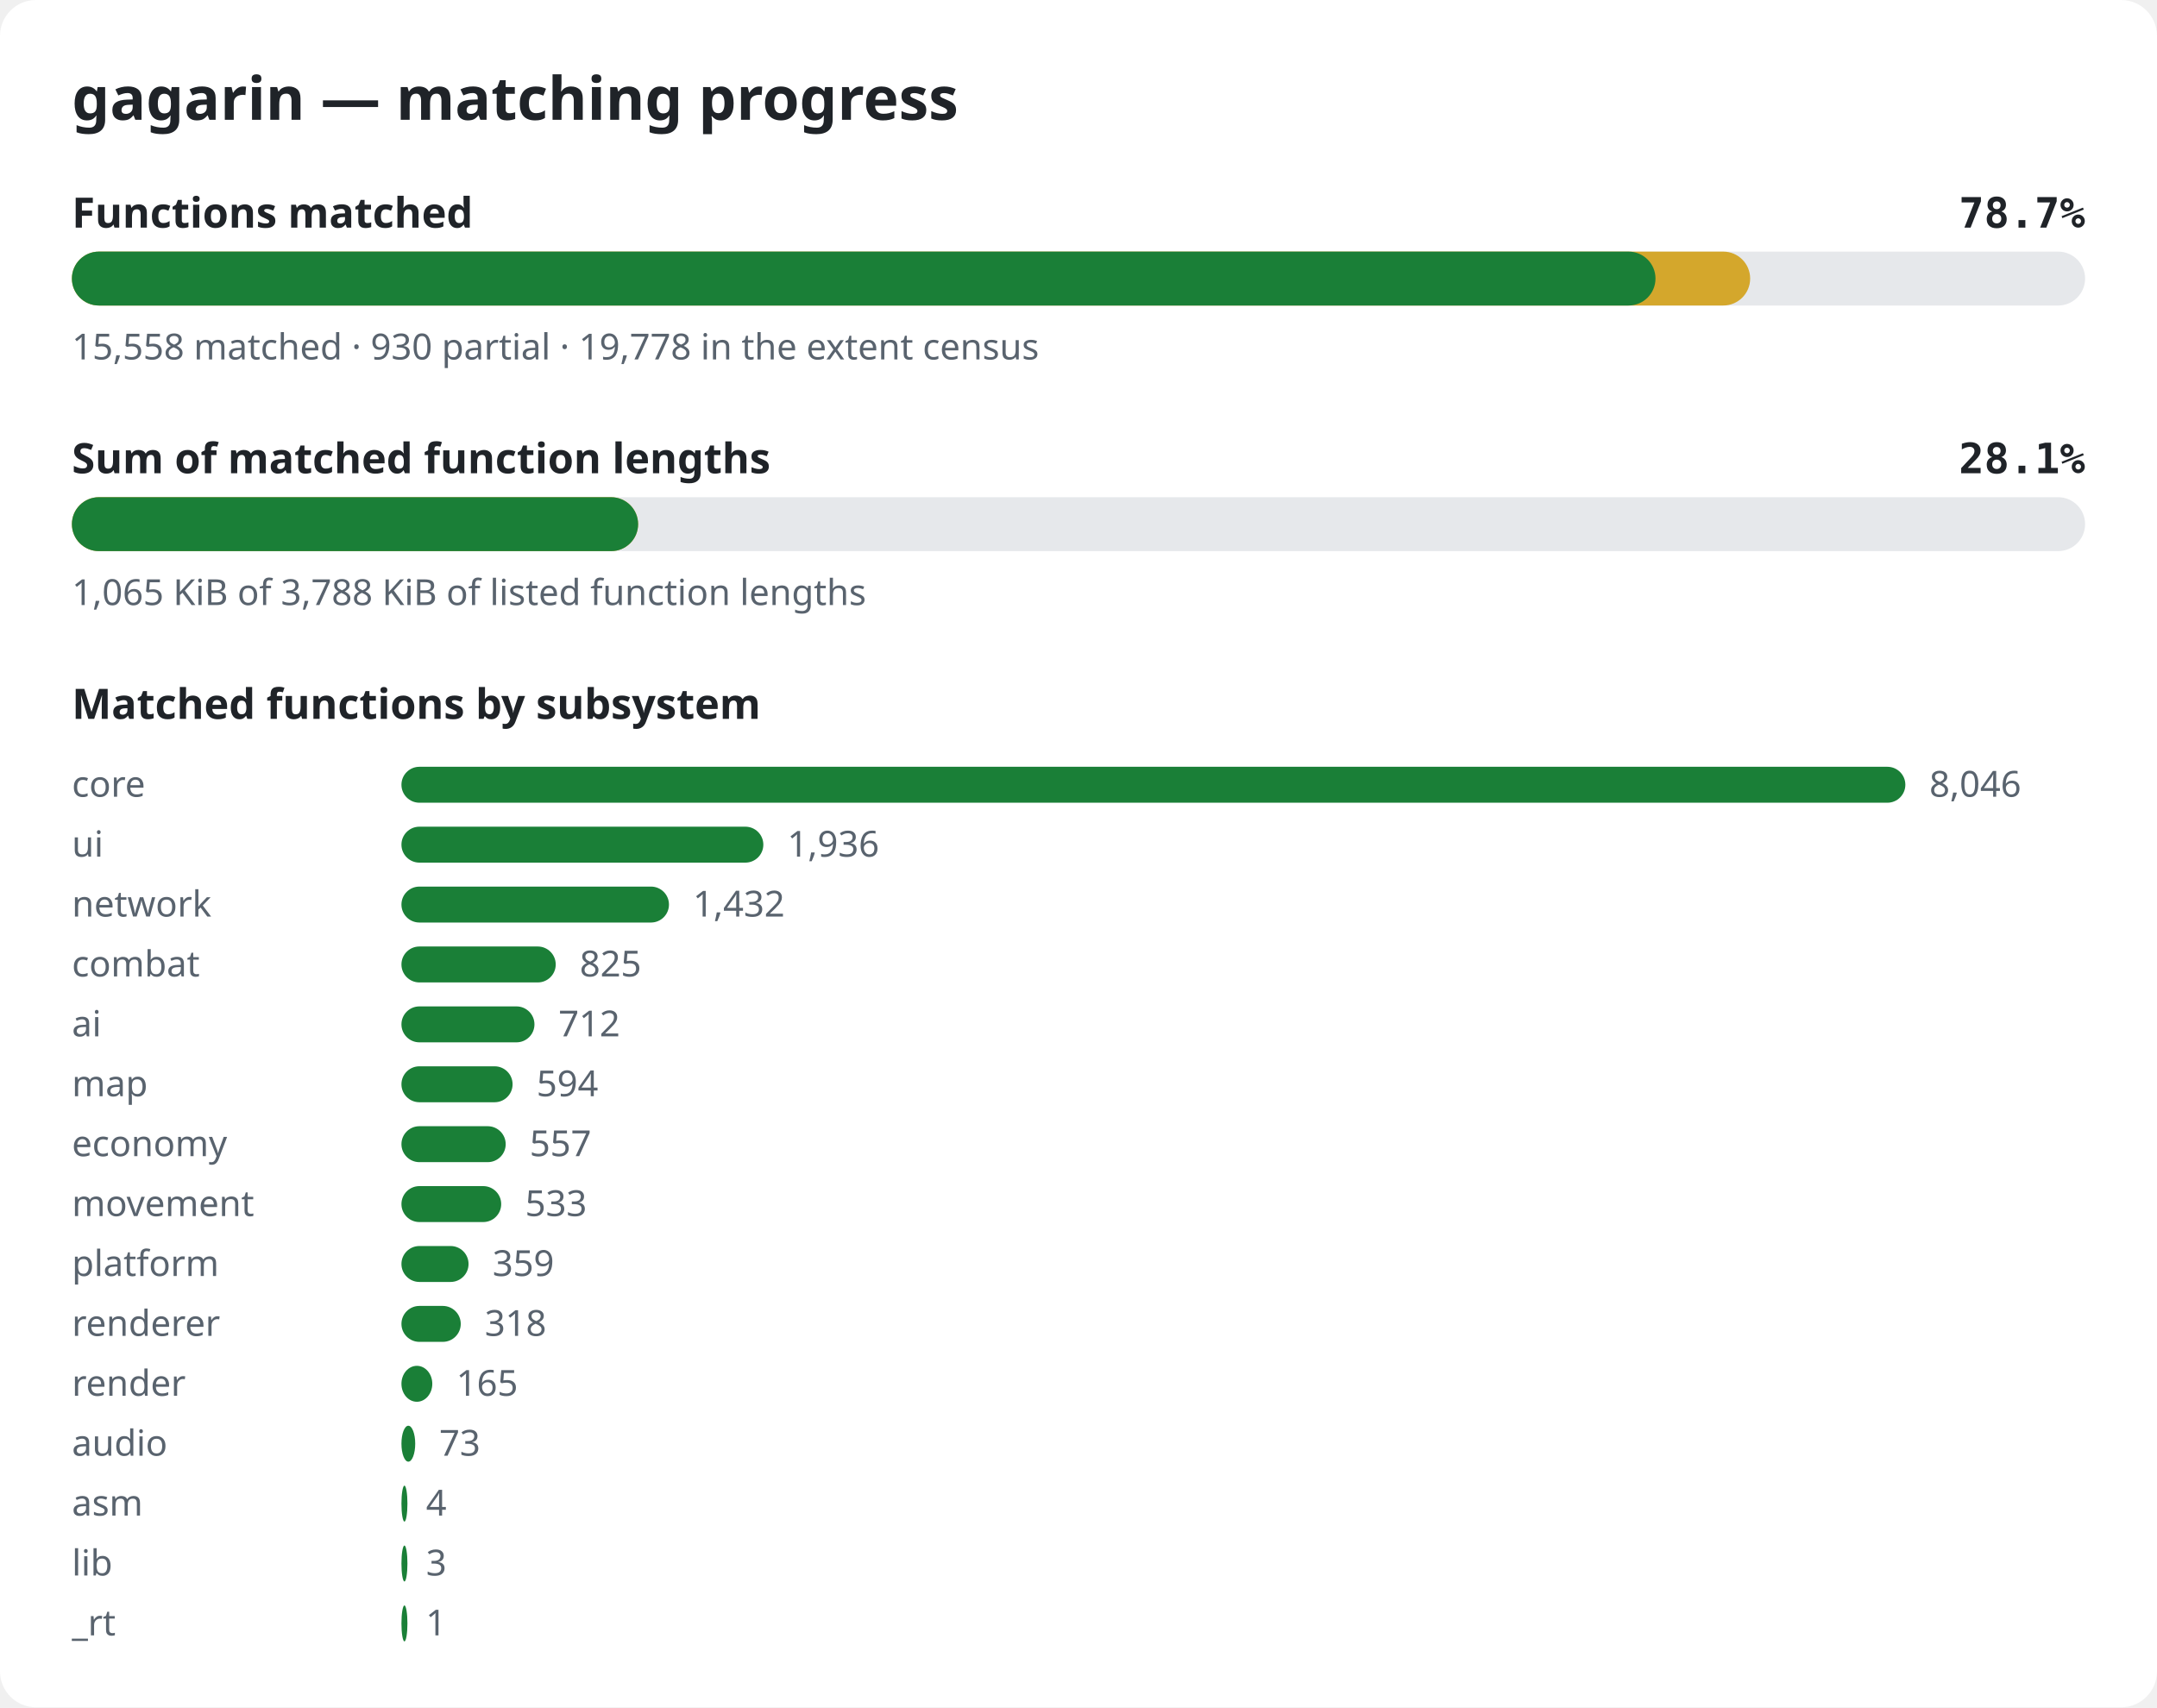
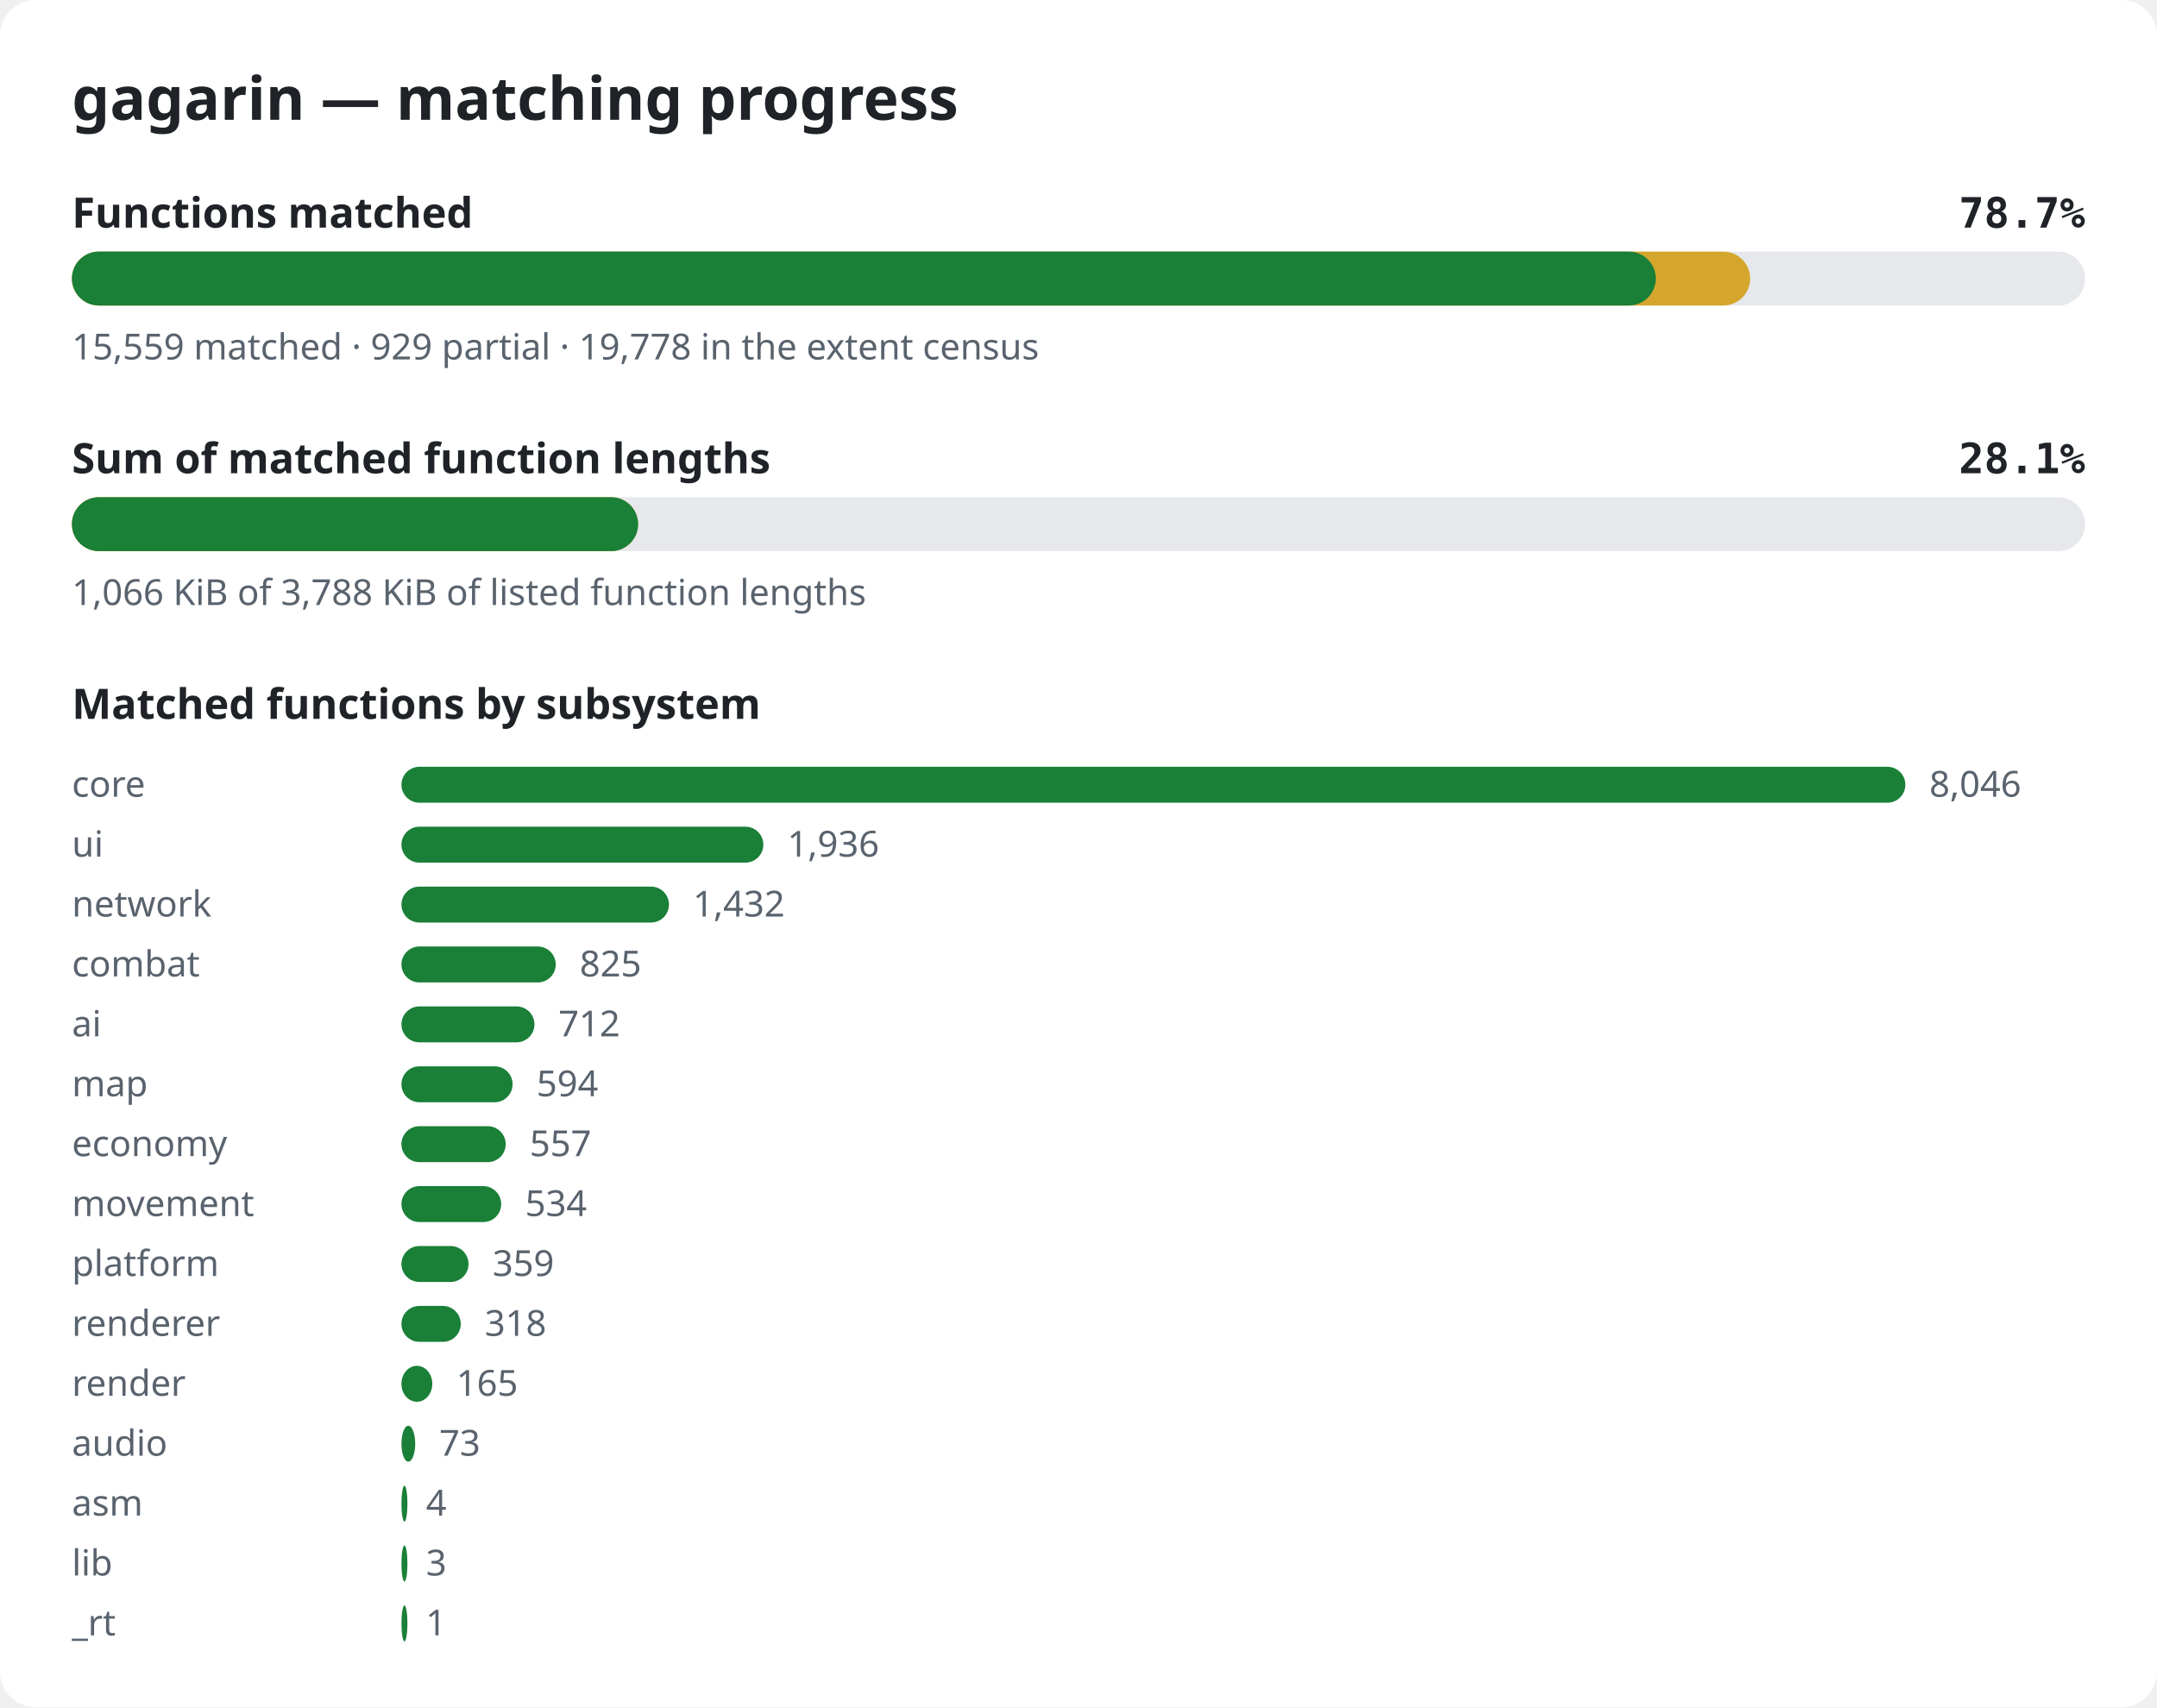
<svg xmlns="http://www.w3.org/2000/svg" width="720" height="570" viewBox="0 0 720 570" role="img" aria-label="gagarin matching progress">
  <style>.bg{fill:#ffffff}.title{font:600 20px sans-serif;fill:#1f2328}.label{font:600 14px sans-serif;fill:#1f2328}.pct{font:600 14px monospace;fill:#1f2328}.note{font:12px sans-serif;fill:#59636e}.track{fill:#e6e8eb}.done{fill:#1a7f37}.partial{fill:#d4a72c}@media (prefers-color-scheme: dark){.bg{fill:#0d1117}.title,.label,.pct{fill:#e6edf3}.note{fill:#9198a1}.track{fill:#262c36}.done{fill:#3fb950}.partial{fill:#d29922}}</style>
  <rect width="720" height="570" rx="12" class="bg" />
  <text x="24" y="40" class="title">gagarin — matching progress</text>
  <text x="24" y="76" class="label">Functions matched</text>
  <text x="696" y="76" class="pct" text-anchor="end">78.7%</text>
  <rect x="24" y="84" width="672" height="18" rx="9" class="track" />
  <rect x="24" y="84" width="560.2" height="18" rx="9" class="partial" />
-   <rect x="24" y="84" width="528.6" height="18" rx="9" class="done" />
-   <text x="24" y="120" class="note">15,558 matched · 930 partial · 19,778 in the extent census</text>
+   <rect x="24" y="84" width="528.7" height="18" rx="9" class="done" />
+   <text x="24" y="120" class="note">15,559 matched · 929 partial · 19,778 in the extent census</text>
  <text x="24" y="158" class="label">Sum of matched function lengths</text>
  <text x="696" y="158" class="pct" text-anchor="end">28.1%</text>
  <rect x="24" y="166" width="672" height="18" rx="9" class="track" />
  <rect x="24" y="166" width="189.0" height="18" rx="9" class="partial" />
  <rect x="24" y="166" width="189.0" height="18" rx="9" class="done" />
-   <text x="24" y="202" class="note">1,065 KiB of 3,788 KiB of listed function lengths</text>
+   <text x="24" y="202" class="note">1,066 KiB of 3,788 KiB of listed function lengths</text>
  <text x="24" y="240" class="label">Matched functions by subsystem</text>
  <text x="24" y="266" class="note">core</text>
  <rect x="134" y="256" width="502.0" height="12" rx="6" class="done" />
  <text x="644.0" y="266" class="note">8,046</text>
  <text x="24" y="286" class="note">ui</text>
  <rect x="134" y="276" width="120.8" height="12" rx="6" class="done" />
  <text x="262.8" y="286" class="note">1,936</text>
  <text x="24" y="306" class="note">network</text>
  <rect x="134" y="296" width="89.3" height="12" rx="6" class="done" />
  <text x="231.3" y="306" class="note">1,432</text>
  <text x="24" y="326" class="note">combat</text>
  <rect x="134" y="316" width="51.5" height="12" rx="6" class="done" />
  <text x="193.5" y="326" class="note">825</text>
  <text x="24" y="346" class="note">ai</text>
  <rect x="134" y="336" width="44.4" height="12" rx="6" class="done" />
  <text x="186.4" y="346" class="note">712</text>
  <text x="24" y="366" class="note">map</text>
  <rect x="134" y="356" width="37.1" height="12" rx="6" class="done" />
  <text x="179.1" y="366" class="note">594</text>
  <text x="24" y="386" class="note">economy</text>
  <rect x="134" y="376" width="34.8" height="12" rx="6" class="done" />
  <text x="176.8" y="386" class="note">557</text>
  <text x="24" y="406" class="note">movement</text>
  <rect x="134" y="396" width="33.3" height="12" rx="6" class="done" />
-   <text x="175.3" y="406" class="note">533</text>
+   <text x="175.3" y="406" class="note">534</text>
  <text x="24" y="426" class="note">platform</text>
  <rect x="134" y="416" width="22.4" height="12" rx="6" class="done" />
  <text x="164.4" y="426" class="note">359</text>
  <text x="24" y="446" class="note">renderer</text>
  <rect x="134" y="436" width="19.8" height="12" rx="6" class="done" />
  <text x="161.8" y="446" class="note">318</text>
  <text x="24" y="466" class="note">render</text>
  <rect x="134" y="456" width="10.3" height="12" rx="6" class="done" />
  <text x="152.3" y="466" class="note">165</text>
  <text x="24" y="486" class="note">audio</text>
  <rect x="134" y="476" width="4.6" height="12" rx="6" class="done" />
  <text x="146.6" y="486" class="note">73</text>
  <text x="24" y="506" class="note">asm</text>
  <rect x="134" y="496" width="2.0" height="12" rx="6" class="done" />
  <text x="142.2" y="506" class="note">4</text>
  <text x="24" y="526" class="note">lib</text>
  <rect x="134" y="516" width="2.0" height="12" rx="6" class="done" />
  <text x="142.2" y="526" class="note">3</text>
  <text x="24" y="546" class="note">_rt</text>
  <rect x="134" y="536" width="2.0" height="12" rx="6" class="done" />
  <text x="142.1" y="546" class="note">1</text>
</svg>
